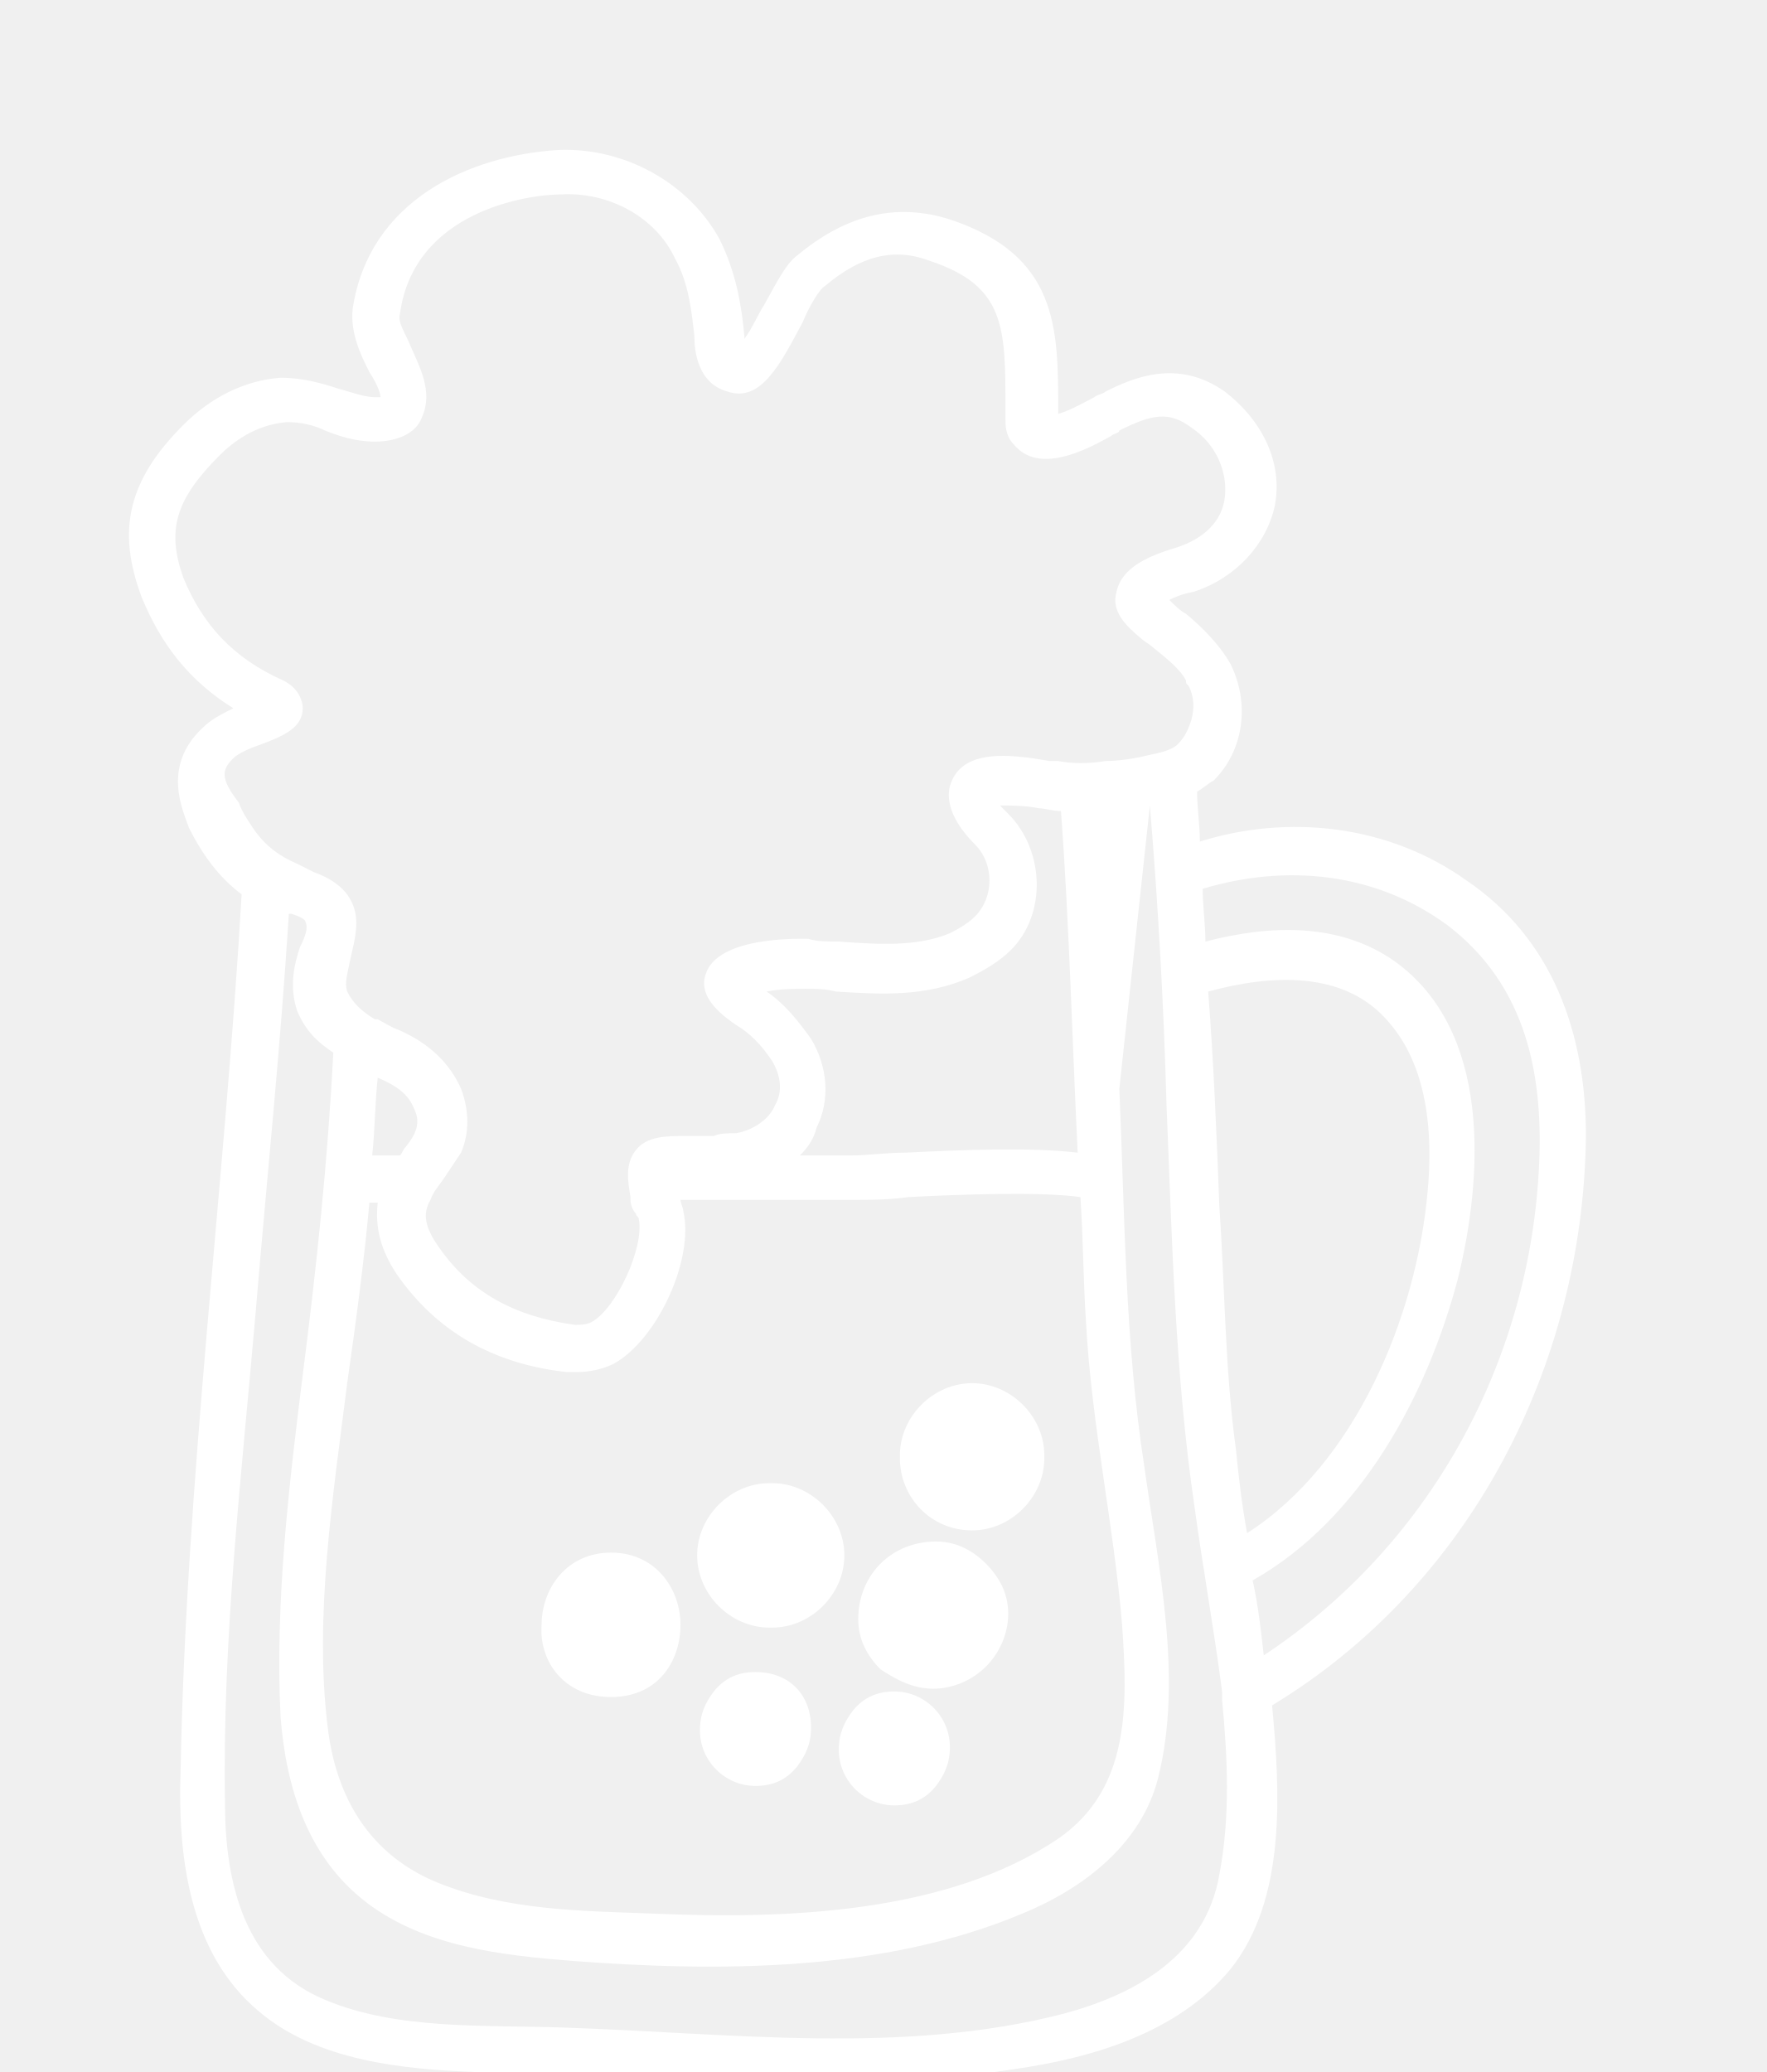
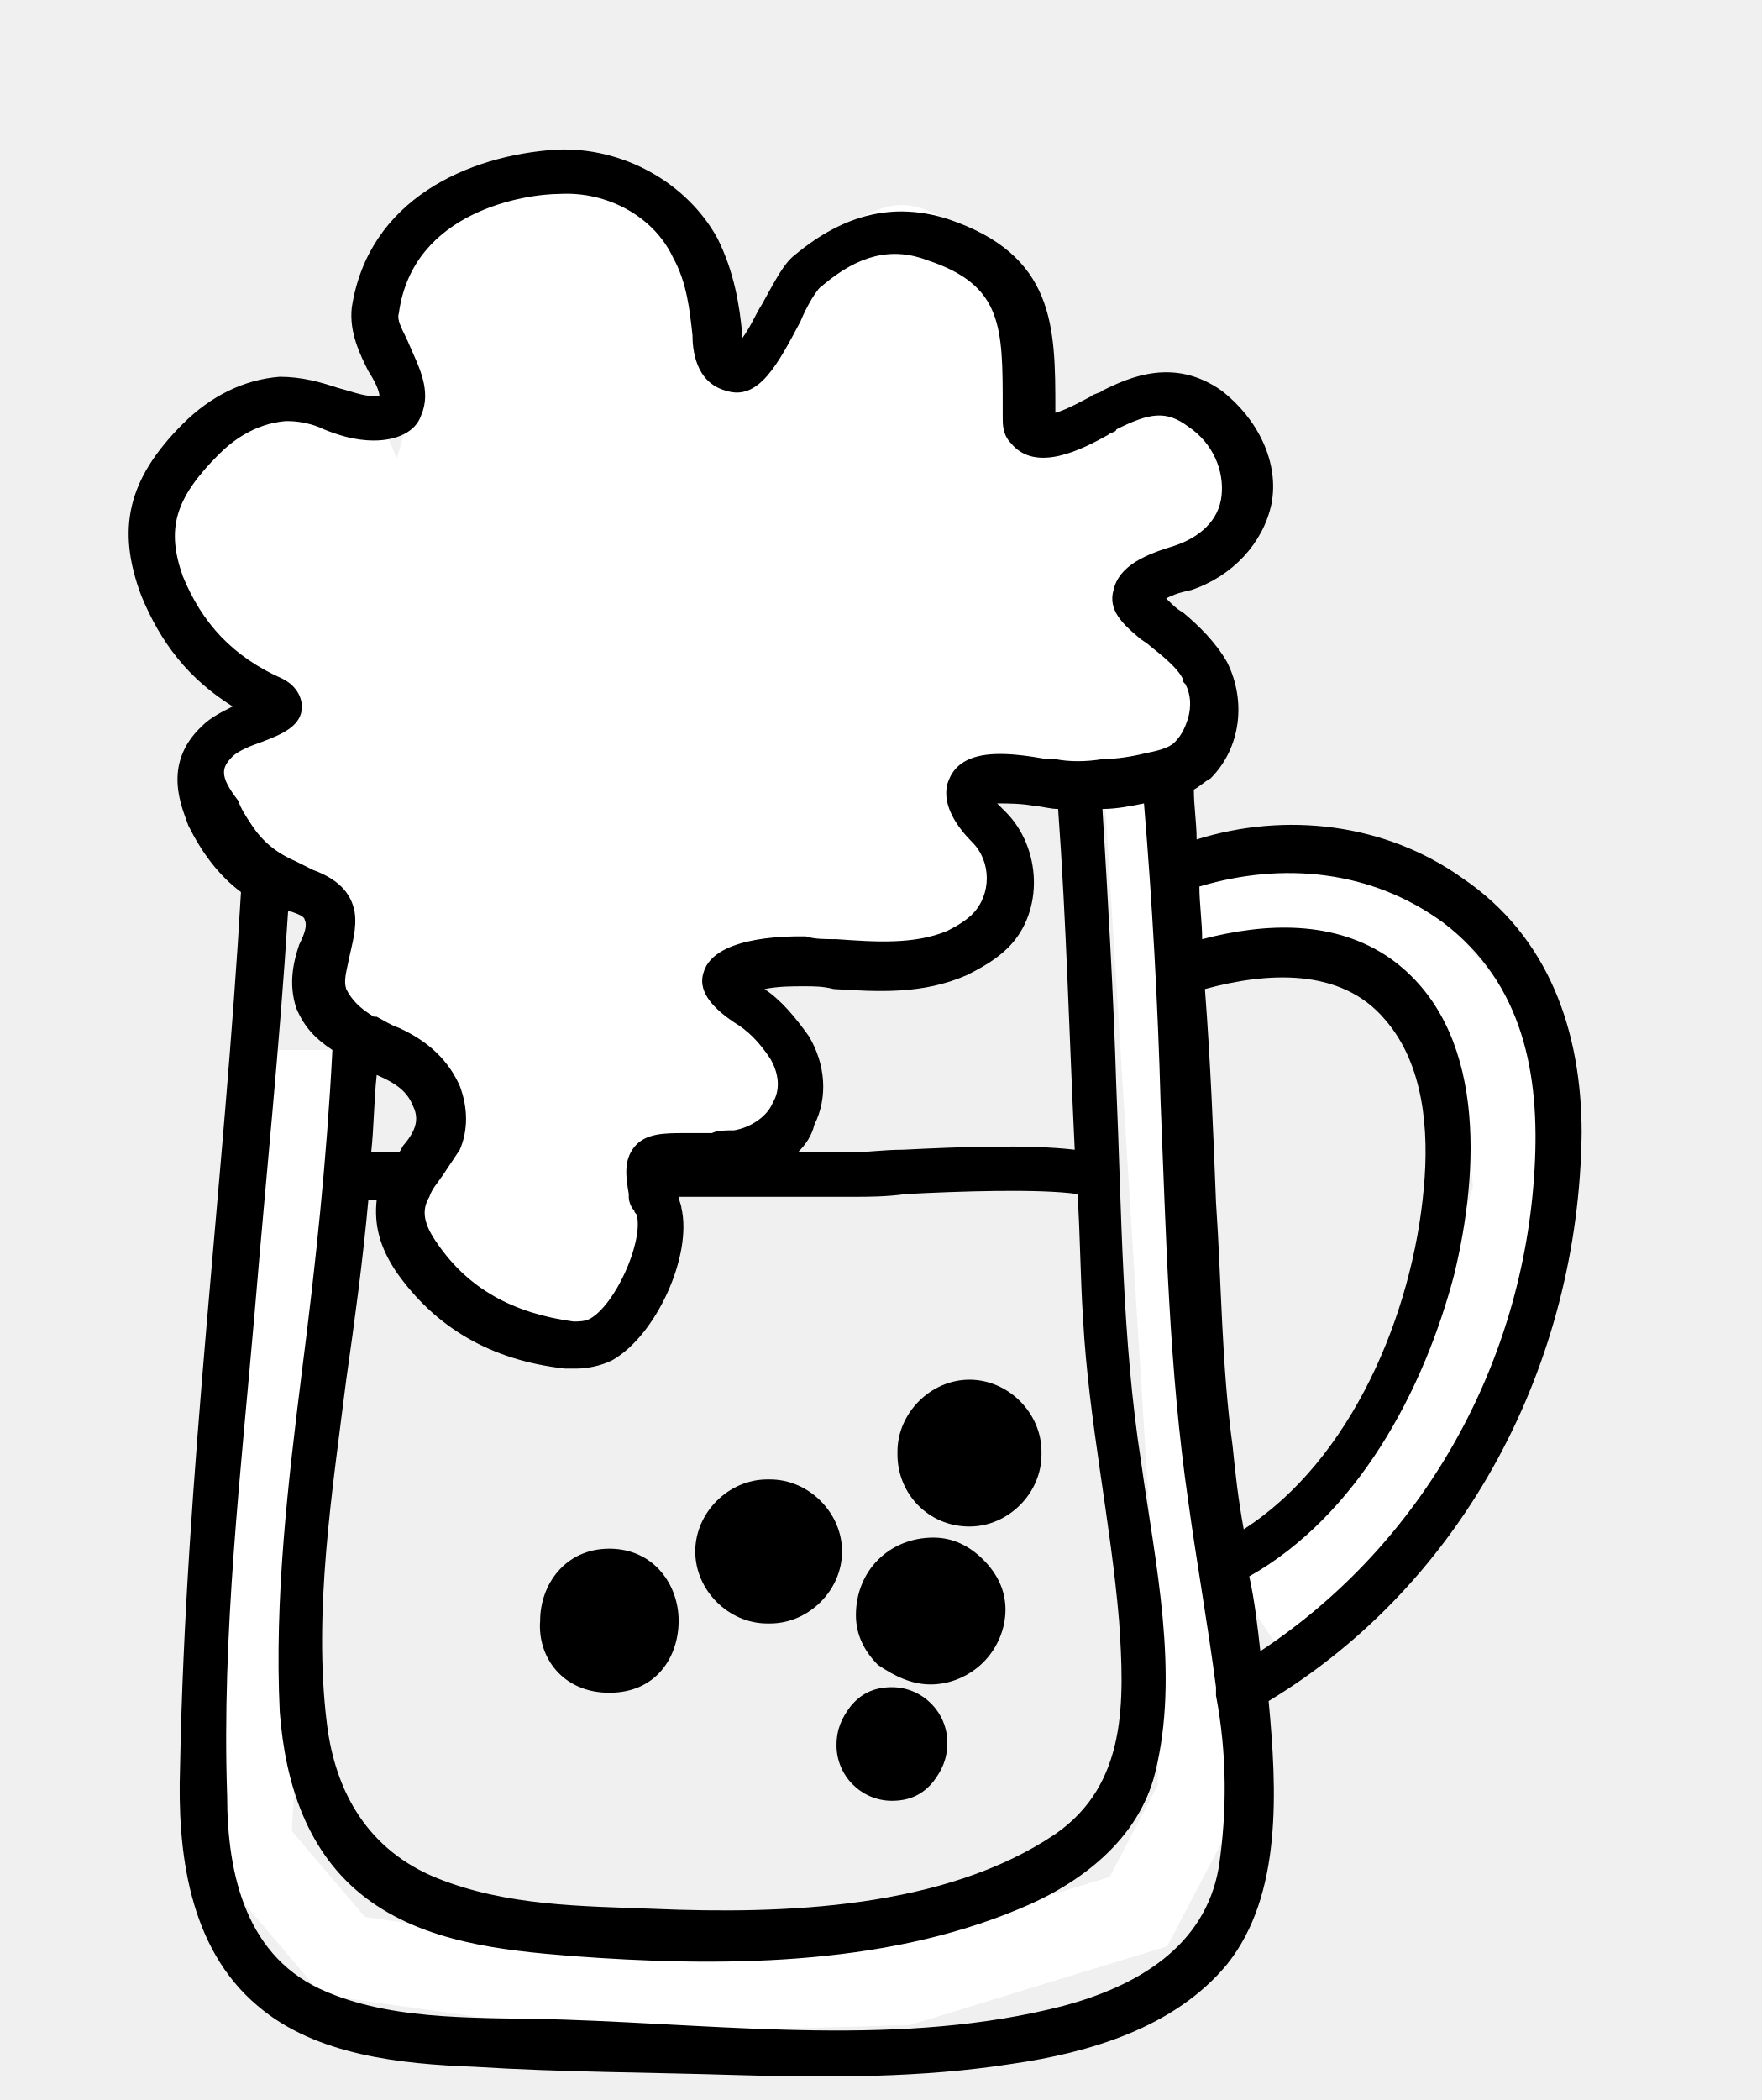
- <svg xmlns="http://www.w3.org/2000/svg" version="1.1" id="Layer_1" x="0px" y="0px" viewBox="0 0 63.6 74.6" style="enable-background:new 0 0 63.6 74.6;" xml:space="preserve">
+ <svg xmlns="http://www.w3.org/2000/svg" version="1.1" x="0px" y="0px" viewBox="0 0 63.6 75.8" style="enable-background:new 0 0 63.6 75.8;" xml:space="preserve">
  <style type="text/css">
- 	.st0{fill:#FFFFFF;}
+ 	.st0{fill:none;stroke:#FFFFFF;stroke-width:3;stroke-miterlimit:10;}
+ 	.st1{fill:#FFFFFF;stroke:#FFFFFF;stroke-miterlimit:10;}
</style>
-   <g>
-     <path class="st0" d="M35,55.1c1.4,0,2.6-1.2,2.6-2.6v-0.1c0-1.4-1.2-2.6-2.6-2.6c-1.4,0-2.6,1.2-2.6,2.6v0.1   C32.4,53.9,33.5,55.1,35,55.1z" />
-     <path class="st0" d="M27.7,58.6h0.1c1.4,0,2.6-1.2,2.6-2.6s-1.2-2.6-2.6-2.6h-0.1c-1.4,0-2.6,1.2-2.6,2.6   C25.1,57.4,26.3,58.6,27.7,58.6z" />
-     <path class="st0" d="M33.6,60.8c0.7,0,1.4-0.3,1.9-0.8c0.5-0.5,0.8-1.2,0.8-1.9c0-0.7-0.3-1.3-0.8-1.8c-0.5-0.5-1.1-0.8-1.8-0.8   c0,0,0,0,0,0c-0.8,0-1.5,0.3-2,0.8c-0.5,0.5-0.8,1.2-0.8,2c0,0.7,0.3,1.3,0.8,1.8C32.3,60.5,32.9,60.8,33.6,60.8z" />
-     <path class="st0" d="M22,61.1c1.7,0,2.5-1.3,2.5-2.6c0-1.3-0.9-2.6-2.5-2.6s-2.5,1.3-2.5,2.6C19.4,59.8,20.3,61.1,22,61.1z" />
-     <path class="st0" d="M32.2,65c0.6,0,1.1-0.2,1.5-0.7c0.3-0.4,0.5-0.8,0.5-1.4c0-1.1-0.9-2-2-2c-0.6,0-1.1,0.2-1.5,0.7   c-0.3,0.4-0.5,0.8-0.5,1.4C30.2,64.1,31.1,65,32.2,65z" />
-     <path class="st0" d="M27.2,60.2c-0.6,0-1.1,0.2-1.5,0.7c-0.3,0.4-0.5,0.8-0.5,1.4c0,1.1,0.9,2,2,2c0.6,0,1.1-0.2,1.5-0.7   c0.3-0.4,0.5-0.8,0.5-1.4C29.2,61,28.4,60.2,27.2,60.2z" />
-     <path class="st0" d="M57.1,40.9c0-3.7-1.2-7.1-4.3-9.2c-2.8-2-6.4-2.4-9.6-1.4c0-0.6-0.1-1.2-0.1-1.8c0.2-0.1,0.4-0.3,0.6-0.4   c1.1-1.1,1.3-2.8,0.6-4.2c-0.4-0.7-1-1.3-1.6-1.8c-0.2-0.1-0.4-0.3-0.6-0.5c0.2-0.1,0.4-0.2,0.9-0.3c1.5-0.5,2.6-1.7,2.9-3.1   c0.3-1.6-0.5-3.1-1.8-4.1c-1.7-1.2-3.3-0.5-4.3,0c-0.1,0.1-0.3,0.1-0.4,0.2c-0.2,0.1-0.9,0.5-1.3,0.6v-0.1c0-3,0-5.6-3.9-6.9   c-1.9-0.6-3.7-0.2-5.5,1.3c-0.4,0.3-0.7,0.9-1.2,1.8c-0.2,0.3-0.4,0.8-0.7,1.2c0,0,0-0.1,0-0.1c-0.1-1.1-0.3-2.3-0.9-3.5   c-1.1-2-3.4-3.3-5.8-3.2c-3.2,0.2-6.8,1.8-7.4,5.7c-0.1,0.9,0.3,1.7,0.6,2.3c0.2,0.3,0.4,0.7,0.4,0.9c0,0-0.1,0-0.2,0   c-0.4,0-0.9-0.2-1.3-0.3c-0.6-0.2-1.3-0.4-2.1-0.4c-1.3,0.1-2.5,0.7-3.5,1.7c-2,2-2.4,3.8-1.5,6.2c0.7,1.7,1.7,3,3.3,4   c-0.4,0.2-0.8,0.4-1.1,0.7c-1.5,1.4-0.7,3-0.5,3.6c0.5,1,1.1,1.8,1.9,2.4C8.1,42.6,6.7,53.2,6.5,63.8c-0.1,3,0.3,6.5,2.8,8.6   c2.1,1.8,5.2,2.1,7.8,2.2c3.2,0.2,6.3,0.2,9.5,0.3c3.3,0.1,6.7,0.1,9.9-0.4c2.8-0.4,5.9-1.3,7.8-3.6c2-2.5,1.8-6.3,1.5-9.5   C52.9,57.1,57,49.2,57.1,40.9z M44.5,52.2c-0.4-2.9-0.4-5.9-0.6-8.8c-0.1-2.6-0.2-5.1-0.4-7.7c2.2-0.6,4.9-0.8,6.5,1.1   c1.4,1.6,1.6,4,1.4,6.1c-0.4,4.5-2.6,9.8-6.5,12.3C44.7,54.1,44.6,53.2,44.5,52.2z M8.4,27.3c0.2-0.2,0.7-0.4,1-0.5   c0.8-0.3,1.5-0.6,1.5-1.3c0-0.2-0.1-0.7-0.7-1c-1.8-0.8-2.9-2-3.6-3.7C6,19.1,6.3,18,7.9,16.4c0.5-0.5,1.3-1.1,2.4-1.2   c0,0,0.1,0,0.1,0c0.4,0,0.9,0.1,1.3,0.3c0.5,0.2,1.1,0.4,1.8,0.4c0.8,0,1.5-0.3,1.7-0.9c0.4-0.9-0.1-1.8-0.4-2.5   c-0.2-0.5-0.5-0.9-0.4-1.2C14.9,7.6,19,7,20.2,7c1.7-0.1,3.4,0.8,4.1,2.3c0.5,0.9,0.6,1.9,0.7,2.8c0,0.5,0.1,1.7,1.2,2   c1.2,0.4,1.9-1,2.7-2.5c0.2-0.5,0.6-1.2,0.8-1.3c1.3-1.1,2.5-1.4,3.8-0.9c2.7,0.9,2.7,2.4,2.7,5.3l0,0.4c0,0.2,0,0.6,0.3,0.9   c0.9,1.1,2.6,0.2,3.5-0.3c0.1-0.1,0.3-0.1,0.3-0.2c1.2-0.6,1.8-0.7,2.6-0.1c0.9,0.6,1.3,1.6,1.2,2.5c-0.1,0.9-0.8,1.5-1.7,1.8   c-1,0.3-2,0.7-2.2,1.6C40,22,40.5,22.5,41.1,23c0.1,0.1,0.3,0.2,0.4,0.3c0.5,0.4,1,0.8,1.2,1.2c0,0.1,0,0.1,0.1,0.2   c0.2,0.4,0.2,0.8,0.1,1.2c-0.1,0.3-0.2,0.6-0.5,0.9c-0.2,0.2-0.6,0.3-1.1,0.4c-0.4,0.1-1,0.2-1.5,0.2c-0.6,0.1-1.2,0.1-1.7,0   c-0.1,0-0.2,0-0.3,0c-0.6-0.1-1.7-0.3-2.5-0.1l0,0c-0.8,0.2-1,0.7-1.1,1c-0.2,0.8,0.4,1.6,0.9,2.1c0.7,0.7,0.7,1.9,0,2.6   c-0.2,0.2-0.5,0.4-0.9,0.6c-1.2,0.5-2.6,0.4-4,0.3c-0.4,0-0.8,0-1.1-0.1c-0.3,0-3.3-0.1-3.7,1.3c-0.2,0.6,0.2,1.2,1.1,1.8   c0.5,0.3,0.9,0.7,1.3,1.3c0.3,0.5,0.4,1.1,0.1,1.6c-0.2,0.5-0.8,0.9-1.4,1c-0.3,0-0.6,0-0.8,0.1c-0.1,0-0.2,0-0.4,0l-0.2,0   c-0.2,0-0.3,0-0.4,0c-0.7,0-1.4,0-1.8,0.5c0,0,0,0,0,0c-0.4,0.5-0.3,1.1-0.2,1.7c0,0,0,0,0,0.1c0,0.2,0.1,0.4,0.2,0.5   c0,0.1,0.1,0.1,0.1,0.2c0.2,1-0.8,3.2-1.7,3.7c-0.2,0.1-0.4,0.1-0.6,0.1c-2.2-0.3-3.8-1.2-4.9-2.8c-0.5-0.7-0.6-1.2-0.3-1.7   c0.1-0.3,0.3-0.5,0.5-0.8c0.2-0.3,0.4-0.6,0.6-0.9c0.3-0.7,0.3-1.5,0-2.3c-0.4-0.9-1.1-1.6-2.2-2.1c-0.3-0.1-0.6-0.3-0.8-0.4   c0,0,0,0-0.1,0c-0.5-0.3-0.8-0.6-1-1c-0.1-0.3,0-0.6,0.1-1.1c0.1-0.5,0.3-1.1,0.2-1.7c-0.1-0.5-0.4-1.1-1.5-1.5   c-0.2-0.1-0.4-0.2-0.6-0.3c-0.7-0.3-1.2-0.7-1.6-1.3c-0.2-0.3-0.4-0.6-0.5-0.9C7.9,28,8,27.7,8.4,27.3z M14.9,39.9   c0.2,0.4,0.2,0.8-0.3,1.4c-0.1,0.1-0.1,0.2-0.2,0.3c-0.4,0-0.7,0-1,0c0.1-0.9,0.1-1.9,0.2-2.8C14.3,39.1,14.7,39.4,14.9,39.9z    M29.4,40.6c0.5-1,0.4-2.2-0.2-3.2c-0.5-0.7-1-1.3-1.6-1.7c0.5-0.1,1-0.1,1.4-0.1c0.4,0,0.7,0,1.1,0.1c1.6,0.1,3.2,0.2,4.8-0.5   c0.6-0.3,1.1-0.6,1.5-1c1.3-1.3,1.2-3.6-0.1-4.9c-0.1-0.1-0.2-0.2-0.3-0.3c0.4,0,0.9,0,1.4,0.1c0.2,0,0.5,0.1,0.8,0.1   c0.3,4.1,0.4,8.2,0.6,12.3c-1.7-0.2-4.2-0.1-6.2,0c-0.7,0-1.4,0.1-1.9,0.1c-0.4,0-1,0-1.9,0C29.1,41.3,29.3,41,29.4,40.6z    M13.3,43.3c0.1,0,0.2,0,0.3,0c-0.1,0.9,0.1,1.7,0.7,2.6c1.4,2,3.4,3.2,6.1,3.5c0.1,0,0.2,0,0.4,0c0.4,0,0.9-0.1,1.3-0.3   c1.6-0.9,2.9-3.8,2.5-5.5c0-0.1-0.1-0.3-0.1-0.4c1,0,1.9,0,2.7,0c1.7,0,3,0,3.6,0c0.5,0,1.2,0,1.9-0.1c1.9-0.1,4.8-0.2,6.2,0   c0.1,1.5,0.1,3,0.2,4.5c0.2,3.7,1,7.3,1.3,10.9c0.2,2.9,0.3,5.9-2.3,7.7c-4,2.7-9.8,2.9-14.5,2.7c-2.6-0.1-5.3-0.1-7.8-1.1   c-2.5-1-3.7-3.1-4-5.6c-0.5-4,0.2-8.4,0.7-12.4C12.8,47.7,13.1,45.5,13.3,43.3z M41.4,29c0.3,3.6,0.5,7.2,0.6,10.8   c0.2,4.8,0.3,9.6,1,14.4c0.3,2.2,0.7,4.4,1,6.7c0,0.1,0,0.2,0,0.3c0.2,2.1,0.3,4.2-0.1,6.3c-0.5,2.9-3,4.3-5.6,5   c-5.8,1.5-12,0.7-18,0.5c-2.8-0.1-6,0.1-8.6-1c-2.9-1.2-3.6-4.2-3.6-7.1C8,59,8.7,53.1,9.2,47.3c0.4-4.8,0.9-9.6,1.2-14.4   c0,0,0.1,0,0.1,0c0.3,0.1,0.5,0.2,0.5,0.3c0.1,0.2,0,0.5-0.2,0.9c-0.2,0.6-0.4,1.4-0.1,2.3c0.3,0.7,0.7,1.1,1.3,1.5   c-0.2,3.9-0.6,7.7-1.1,11.6c-0.5,4-1,8.2-0.8,12.3c0.2,2.6,1,5.1,3.1,6.7c2.1,1.6,4.9,1.9,7.4,2.1c5.3,0.4,11.2,0.4,16.2-1.7   c2.2-0.9,4.3-2.5,4.9-4.9c0.9-3.6,0-7.6-0.5-11.2c-0.7-4.5-0.7-9-0.9-13.6 M45.5,59.6c-0.1-0.9-0.2-1.8-0.4-2.7   c3.9-2.2,6.3-6.7,7.4-10.9c0.9-3.7,1.2-8.9-2.3-11.4c-2-1.4-4.5-1.3-6.8-0.7c0-0.6-0.1-1.3-0.1-1.9c3-0.9,6.2-0.6,8.8,1.3   c2.9,2.2,3.5,5.5,3.3,8.9C55,49.2,51.4,55.7,45.5,59.6z" />
+   <g id="Layer_2">
+     <path class="st0" d="M10.7,37.9c0,1.3-1.7,28.7-1.7,28.7l3.4,4l9.2,1.3l11-0.3l8.5-2.6l2.2-4.2v-5.3L41.4,29" />
+     <path class="st0" d="M42.8,32.8c0.1,0,7.1,0,7.1,0l4.3,5.1l0.5,5.1l-2,6.3L48,56.4l-2.7,1.8" />
+   </g>
+   <g id="Layer_3">
+ </g>
+   <g id="Layer_1">
+     <path class="st1" d="M32.7,34.9c-0.4-0.1-5.8-1-6.3,0.5c-0.3,0.9,1.2,2.3,2.2,3c-0.2,1.4-0.6,3.1-1.8,3.7c-1.2,0.6-2.5-0.4-3.2,0.2   c-0.6,0.7,0.5,1.9-0.1,3.3c-0.5,1.3-2,1.9-2.3,2c-2.2,0.8-5.2-0.2-5.9-2c-0.9-2.3,2.2-4.7,1.1-6.4c-0.7-1.2-2.3-0.4-3.5-1.8   c-1.2-1.4,0-2.7-1.1-4.6c-1.3-2.3-4.1-1.9-4.2-3.4c-0.2-1.6,2.9-2.6,2.6-4.1c-0.2-1-1.8-0.8-3.2-2.2c-1.1-1.2-1.8-3.1-1.3-4.8   c0.8-3.1,5-4.8,6.7-3.7c1.4,0.8,1.9,3.8,1.9,3.8c0,0,0,0,0,0c0,0,0.3-1,1-3.4c-0.9-1.9-0.7-4.2,0.6-5.9c1.3-1.7,3.5-2.5,5.6-2.1   C23,7.3,24,7.9,24.5,8.4c2.5,2.3,2.7,7.4-0.1,12.5c0.2-0.9,2.2-9.6,6.1-12.1c0.9-0.6,1.5-0.9,2.1-0.9c2.1,0.1,3.3,3.4,3.5,3.9   c0.6,1.6,0.6,3.1,0.4,4.2c2-0.4,3.9-0.9,5.9-1.3c1,0.3,1.9,0.8,2.2,1.6c0.7,2.2-4.2,5.4-3.5,6.8c0.3,0.5,1.1,0.2,1.7,0.9   c0.8,0.9,0.9,2.8,0,3.8c-1.8,2-7.1-0.4-7.6,0.8c-0.3,0.7,1.5,1.6,1.4,3C36.6,32.9,34.6,34.1,32.7,34.9z" />
+     <g>
+       <path d="M35,55.1c1.4,0,2.6-1.2,2.6-2.6v-0.1c0-1.4-1.2-2.6-2.6-2.6c-1.4,0-2.6,1.2-2.6,2.6v0.1C32.4,53.9,33.5,55.1,35,55.1z" />
+       <path d="M27.7,58.6h0.1c1.4,0,2.6-1.2,2.6-2.6s-1.2-2.6-2.6-2.6h-0.1c-1.4,0-2.6,1.2-2.6,2.6C25.1,57.4,26.3,58.6,27.7,58.6z" />
+       <path d="M33.6,60.8c0.7,0,1.4-0.3,1.9-0.8c0.5-0.5,0.8-1.2,0.8-1.9c0-0.7-0.3-1.3-0.8-1.8c-0.5-0.5-1.1-0.8-1.8-0.8c0,0,0,0,0,0    c-0.8,0-1.5,0.3-2,0.8c-0.5,0.5-0.8,1.2-0.8,2c0,0.7,0.3,1.3,0.8,1.8C32.3,60.5,32.9,60.8,33.6,60.8z" />
+       <path d="M22,61.1c1.7,0,2.5-1.3,2.5-2.6c0-1.3-0.9-2.6-2.5-2.6s-2.5,1.3-2.5,2.6C19.4,59.8,20.3,61.1,22,61.1z" />
+       <path d="M32.2,65c0.6,0,1.1-0.2,1.5-0.7c0.3-0.4,0.5-0.8,0.5-1.4c0-1.1-0.9-2-2-2c-0.6,0-1.1,0.2-1.5,0.7    c-0.3,0.4-0.5,0.8-0.5,1.4C30.2,64.1,31.1,65,32.2,65z" />
+       <path d="M57.1,40.9c0-3.7-1.2-7.1-4.3-9.2c-2.8-2-6.4-2.4-9.6-1.4c0-0.6-0.1-1.2-0.1-1.8c0.2-0.1,0.4-0.3,0.6-0.4    c1.1-1.1,1.3-2.8,0.6-4.2c-0.4-0.7-1-1.3-1.6-1.8c-0.2-0.1-0.4-0.3-0.6-0.5c0.2-0.1,0.4-0.2,0.9-0.3c1.5-0.5,2.6-1.7,2.9-3.1    c0.3-1.5-0.5-3.1-1.8-4.1c-1.7-1.2-3.3-0.5-4.3,0c-0.1,0.1-0.3,0.1-0.4,0.2c-0.2,0.1-0.9,0.5-1.3,0.6v-0.1c0-3,0-5.6-3.9-6.9    c-1.9-0.6-3.7-0.2-5.5,1.3c-0.4,0.3-0.7,0.9-1.2,1.8c-0.2,0.3-0.4,0.8-0.7,1.2c0,0,0-0.1,0-0.1c-0.1-1.1-0.3-2.3-0.9-3.5    c-1.1-2-3.4-3.3-5.8-3.2c-3.2,0.2-6.8,1.8-7.4,5.7c-0.1,0.9,0.3,1.7,0.6,2.3c0.2,0.3,0.4,0.7,0.4,0.9c0,0-0.1,0-0.2,0    c-0.4,0-0.9-0.2-1.3-0.3c-0.6-0.2-1.3-0.4-2.1-0.4c-1.3,0.1-2.5,0.7-3.5,1.7c-2,2-2.4,3.8-1.5,6.2c0.7,1.7,1.7,3,3.3,4    c-0.4,0.2-0.8,0.4-1.1,0.7c-1.5,1.4-0.7,3-0.5,3.6c0.5,1,1.1,1.8,1.9,2.4C8.1,42.6,6.7,53.2,6.5,63.8c-0.1,3,0.3,6.5,2.8,8.6    c2.1,1.8,5.2,2.1,7.8,2.2c3.2,0.2,6.3,0.2,9.5,0.3c3.3,0.1,6.7,0.1,9.9-0.4c2.8-0.4,5.9-1.3,7.8-3.6c2-2.5,1.8-6.3,1.5-9.5    C52.9,57.1,57,49.2,57.1,40.9z M44.5,52.2c-0.4-2.9-0.4-5.9-0.6-8.8c-0.1-2.6-0.2-5.1-0.4-7.7c2.2-0.6,4.9-0.8,6.5,1.1    c1.4,1.6,1.6,4,1.4,6.1c-0.4,4.5-2.6,9.8-6.5,12.3C44.7,54.1,44.6,53.2,44.5,52.2z M8.4,27.3c0.2-0.2,0.7-0.4,1-0.5    c0.8-0.3,1.5-0.6,1.5-1.3c0-0.2-0.1-0.7-0.7-1c-1.8-0.8-2.9-2-3.6-3.7C6,19.1,6.3,18,7.9,16.4c0.5-0.5,1.3-1.1,2.4-1.2    c0,0,0.1,0,0.1,0c0.4,0,0.9,0.1,1.3,0.3c0.5,0.2,1.1,0.4,1.8,0.4c0.8,0,1.5-0.3,1.7-0.9c0.4-0.9-0.1-1.8-0.4-2.5    c-0.2-0.5-0.5-0.9-0.4-1.2C14.9,7.6,19,7,20.2,7c1.7-0.1,3.4,0.8,4.1,2.3c0.5,0.9,0.6,1.9,0.7,2.8c0,0.5,0.1,1.7,1.2,2    c1.2,0.4,1.9-1,2.7-2.5c0.2-0.5,0.6-1.2,0.8-1.3c1.3-1.1,2.5-1.4,3.8-0.9c2.7,0.9,2.7,2.4,2.7,5.3l0,0.4c0,0.2,0,0.6,0.3,0.9    c0.9,1.1,2.6,0.2,3.5-0.3c0.1-0.1,0.3-0.1,0.3-0.2c1.2-0.6,1.8-0.7,2.6-0.1c0.9,0.6,1.3,1.6,1.2,2.5c-0.1,0.9-0.8,1.5-1.7,1.8    c-1,0.3-2,0.7-2.2,1.6C40,22,40.5,22.5,41.1,23c0.1,0.1,0.3,0.2,0.4,0.3c0.5,0.4,1,0.8,1.2,1.2c0,0.1,0,0.1,0.1,0.2    c0.2,0.4,0.2,0.8,0.1,1.2c-0.1,0.3-0.2,0.6-0.5,0.9c-0.2,0.2-0.6,0.3-1.1,0.4c-0.4,0.1-1,0.2-1.5,0.2c-0.6,0.1-1.2,0.1-1.7,0    c-0.1,0-0.2,0-0.3,0c-0.6-0.1-1.7-0.3-2.5-0.1l0,0c-0.8,0.2-1,0.7-1.1,1c-0.2,0.8,0.4,1.6,0.9,2.1c0.7,0.7,0.7,1.9,0,2.6    c-0.2,0.2-0.5,0.4-0.9,0.6c-1.2,0.5-2.6,0.4-4,0.3c-0.4,0-0.8,0-1.1-0.1c-0.3,0-3.3-0.1-3.7,1.3c-0.2,0.6,0.2,1.2,1.1,1.8    c0.5,0.3,0.9,0.7,1.3,1.3c0.3,0.5,0.4,1.1,0.1,1.6c-0.2,0.5-0.8,0.9-1.4,1c-0.3,0-0.6,0-0.8,0.1c-0.1,0-0.2,0-0.4,0l-0.2,0    c-0.2,0-0.3,0-0.4,0c-0.7,0-1.4,0-1.8,0.5c0,0,0,0,0,0c-0.4,0.5-0.3,1.1-0.2,1.7c0,0,0,0,0,0.1c0,0.2,0.1,0.4,0.2,0.5    c0,0.1,0.1,0.1,0.1,0.2c0.2,1-0.8,3.2-1.7,3.7c-0.2,0.1-0.4,0.1-0.6,0.1c-2.2-0.3-3.8-1.2-4.9-2.8c-0.5-0.7-0.6-1.2-0.3-1.7    c0.1-0.3,0.3-0.5,0.5-0.8c0.2-0.3,0.4-0.6,0.6-0.9c0.3-0.7,0.3-1.5,0-2.3c-0.4-0.9-1.1-1.6-2.2-2.1c-0.3-0.1-0.6-0.3-0.8-0.4    c0,0,0,0-0.1,0c-0.5-0.3-0.8-0.6-1-1c-0.1-0.3,0-0.6,0.1-1.1c0.1-0.5,0.3-1.1,0.2-1.7c-0.1-0.5-0.4-1.1-1.5-1.5    c-0.2-0.1-0.4-0.2-0.6-0.3c-0.7-0.3-1.2-0.7-1.6-1.3c-0.2-0.3-0.4-0.6-0.5-0.9C7.9,28,8,27.7,8.4,27.3z M14.9,39.9    c0.2,0.4,0.2,0.8-0.3,1.4c-0.1,0.1-0.1,0.2-0.2,0.3c-0.4,0-0.7,0-1,0c0.1-0.9,0.1-1.9,0.2-2.8C14.3,39.1,14.7,39.4,14.9,39.9z     M29.4,40.6c0.5-1,0.4-2.2-0.2-3.2c-0.5-0.7-1-1.3-1.6-1.7c0.5-0.1,1-0.1,1.4-0.1c0.4,0,0.7,0,1.1,0.1c1.6,0.1,3.2,0.2,4.8-0.5    c0.6-0.3,1.1-0.6,1.5-1c1.3-1.3,1.2-3.6-0.1-4.9c-0.1-0.1-0.2-0.2-0.3-0.3c0.4,0,0.9,0,1.4,0.1c0.2,0,0.5,0.1,0.8,0.1    c0.3,4.1,0.4,8.2,0.6,12.3c-1.7-0.2-4.2-0.1-6.2,0c-0.7,0-1.4,0.1-1.9,0.1c-0.4,0-1,0-1.9,0C29.1,41.3,29.3,41,29.4,40.6z     M13.3,43.3c0.1,0,0.2,0,0.3,0c-0.1,0.9,0.1,1.7,0.7,2.6c1.4,2,3.4,3.2,6.1,3.5c0.1,0,0.2,0,0.4,0c0.4,0,0.9-0.1,1.3-0.3    c1.6-0.9,2.9-3.8,2.5-5.5c0-0.1-0.1-0.3-0.1-0.4c1,0,1.9,0,2.7,0c1.7,0,3,0,3.6,0c0.5,0,1.2,0,1.9-0.1c1.9-0.1,4.8-0.2,6.2,0    c0.1,1.5,0.1,3,0.2,4.5c0.2,3.7,1,7.3,1.3,10.9c0.2,2.9,0.3,5.9-2.3,7.7c-4,2.7-9.8,2.9-14.5,2.7c-2.6-0.1-5.3-0.1-7.8-1.1    c-2.5-1-3.7-3.1-4-5.6c-0.5-4,0.2-8.4,0.7-12.4C12.8,47.7,13.1,45.5,13.3,43.3z M44,67.4c-0.5,2.9-3,4.3-5.6,5    c-5.8,1.5-12,0.7-18,0.5c-2.8-0.1-6,0.1-8.6-1c-2.9-1.2-3.6-4.2-3.6-7.1C8,59,8.7,53.1,9.2,47.3c0.4-4.8,0.9-9.6,1.2-14.4    c0,0,0.1,0,0.1,0c0.3,0.1,0.5,0.2,0.5,0.3c0.1,0.2,0,0.5-0.2,0.9c-0.2,0.6-0.4,1.4-0.1,2.3c0.3,0.7,0.7,1.1,1.3,1.5    c-0.2,3.9-0.6,7.7-1.1,11.6c-0.5,4-1,8.2-0.8,12.3c0.2,2.6,1,5.1,3.1,6.7c2.1,1.6,4.9,1.9,7.4,2.1c5.3,0.4,11.2,0.4,16.2-1.7    c2.2-0.9,4.3-2.5,4.9-4.9c0.9-3.6,0-7.6-0.5-11.2c-0.7-4.5-0.7-9-0.9-13.6c-0.1-3.3-0.3-6.7-0.5-10c0.5,0,1-0.1,1.5-0.2    c0.3,3.6,0.5,7.2,0.6,10.8c0.2,4.8,0.3,9.6,1,14.4c0.3,2.2,0.7,4.4,1,6.7c0,0.1,0,0.2,0,0.3C44.3,63.3,44.3,65.4,44,67.4z     M45.5,59.6c-0.1-0.9-0.2-1.8-0.4-2.7c3.9-2.2,6.3-6.7,7.4-10.9c0.9-3.7,1.2-8.9-2.3-11.4c-2-1.4-4.5-1.3-6.8-0.7    c0-0.6-0.1-1.3-0.1-1.9c3-0.9,6.2-0.6,8.8,1.3c2.9,2.2,3.5,5.5,3.3,8.9C55,49.2,51.4,55.7,45.5,59.6z" />
+     </g>
  </g>
</svg>
